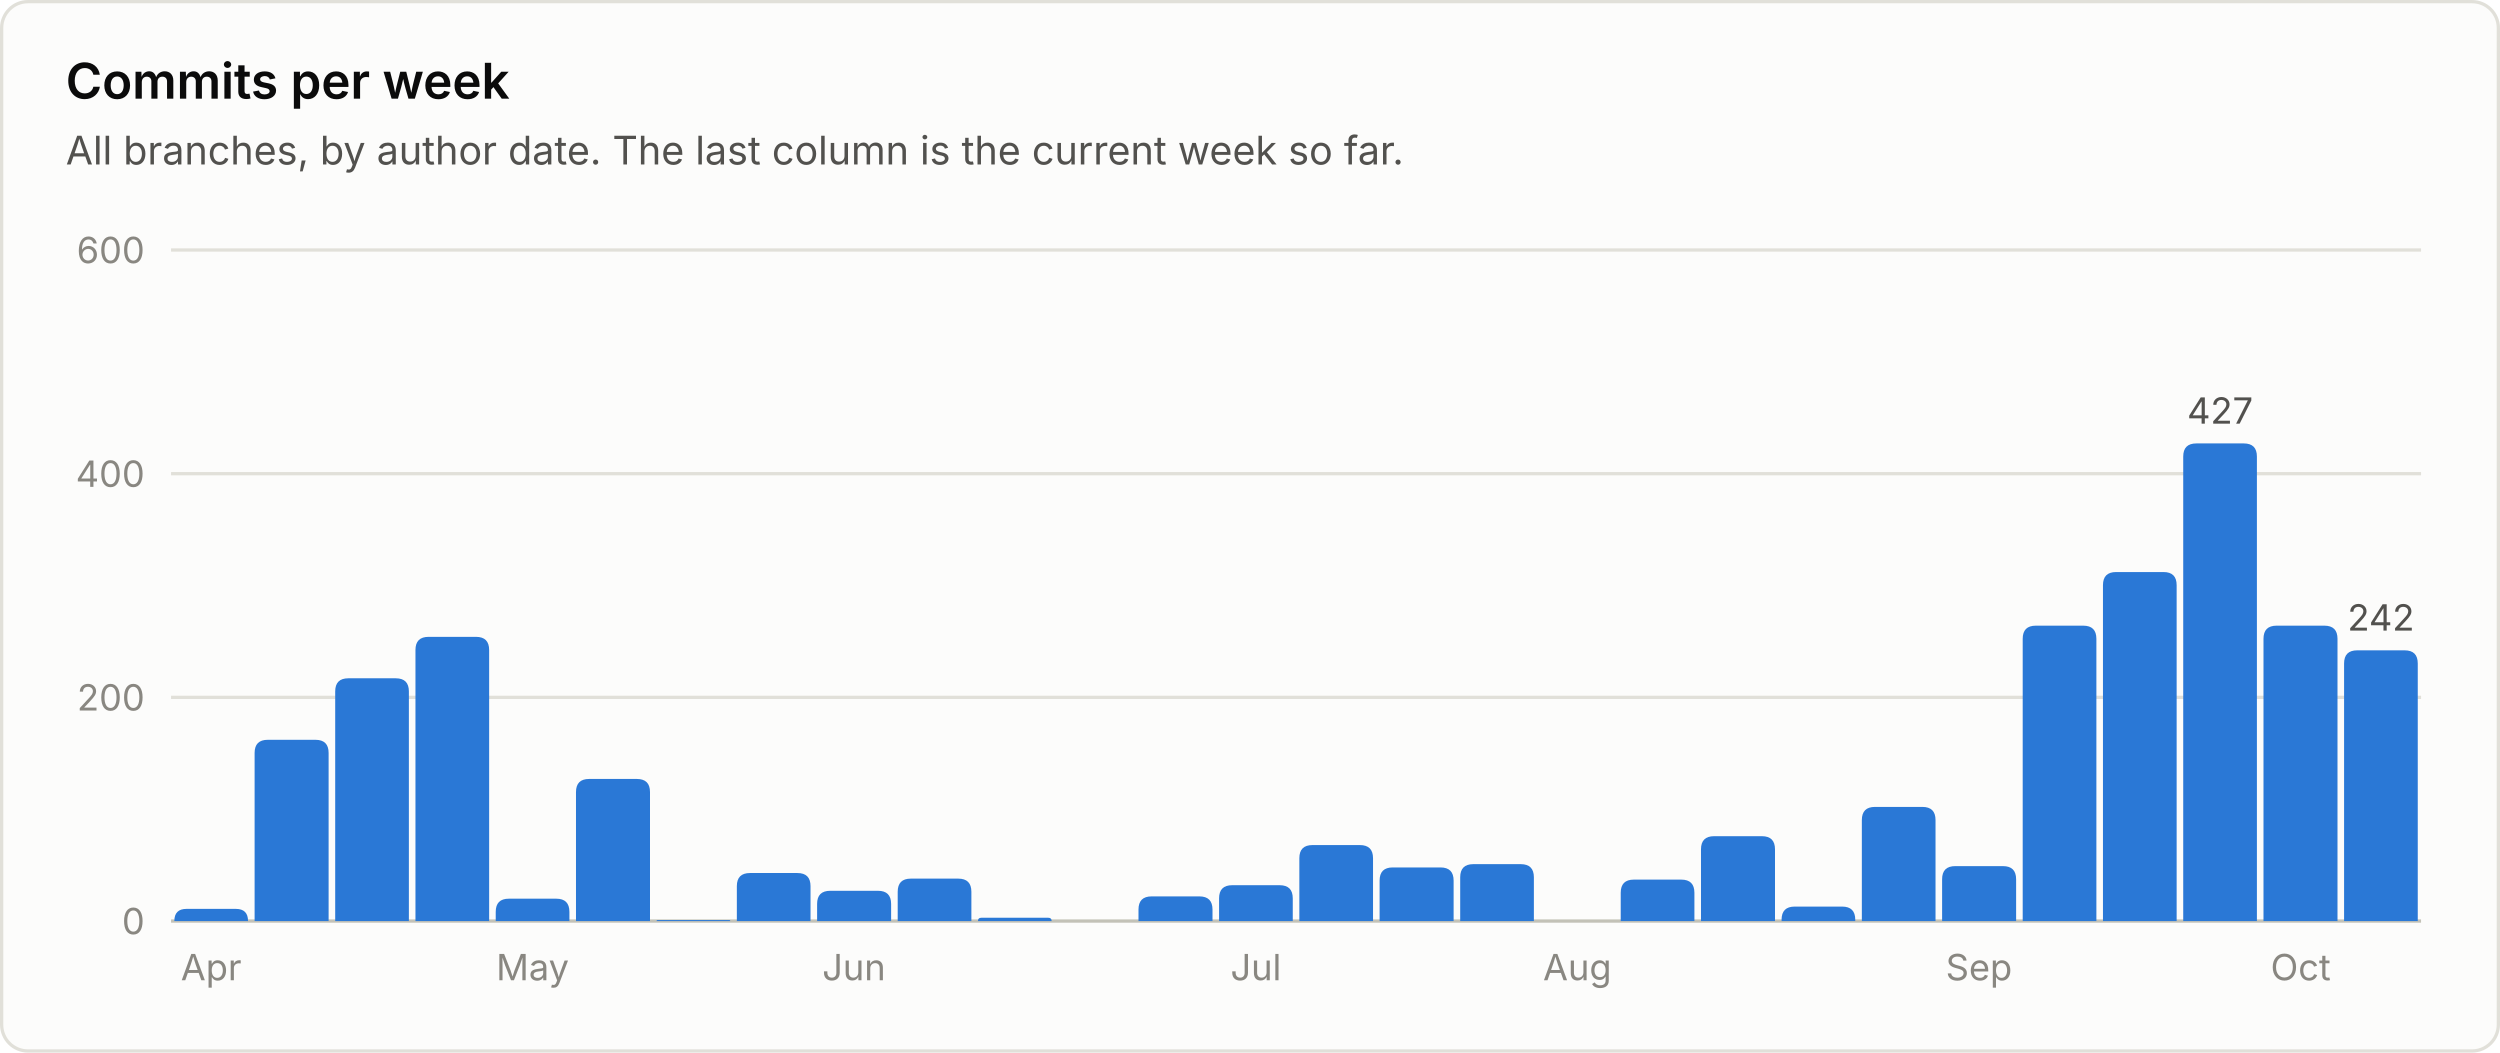
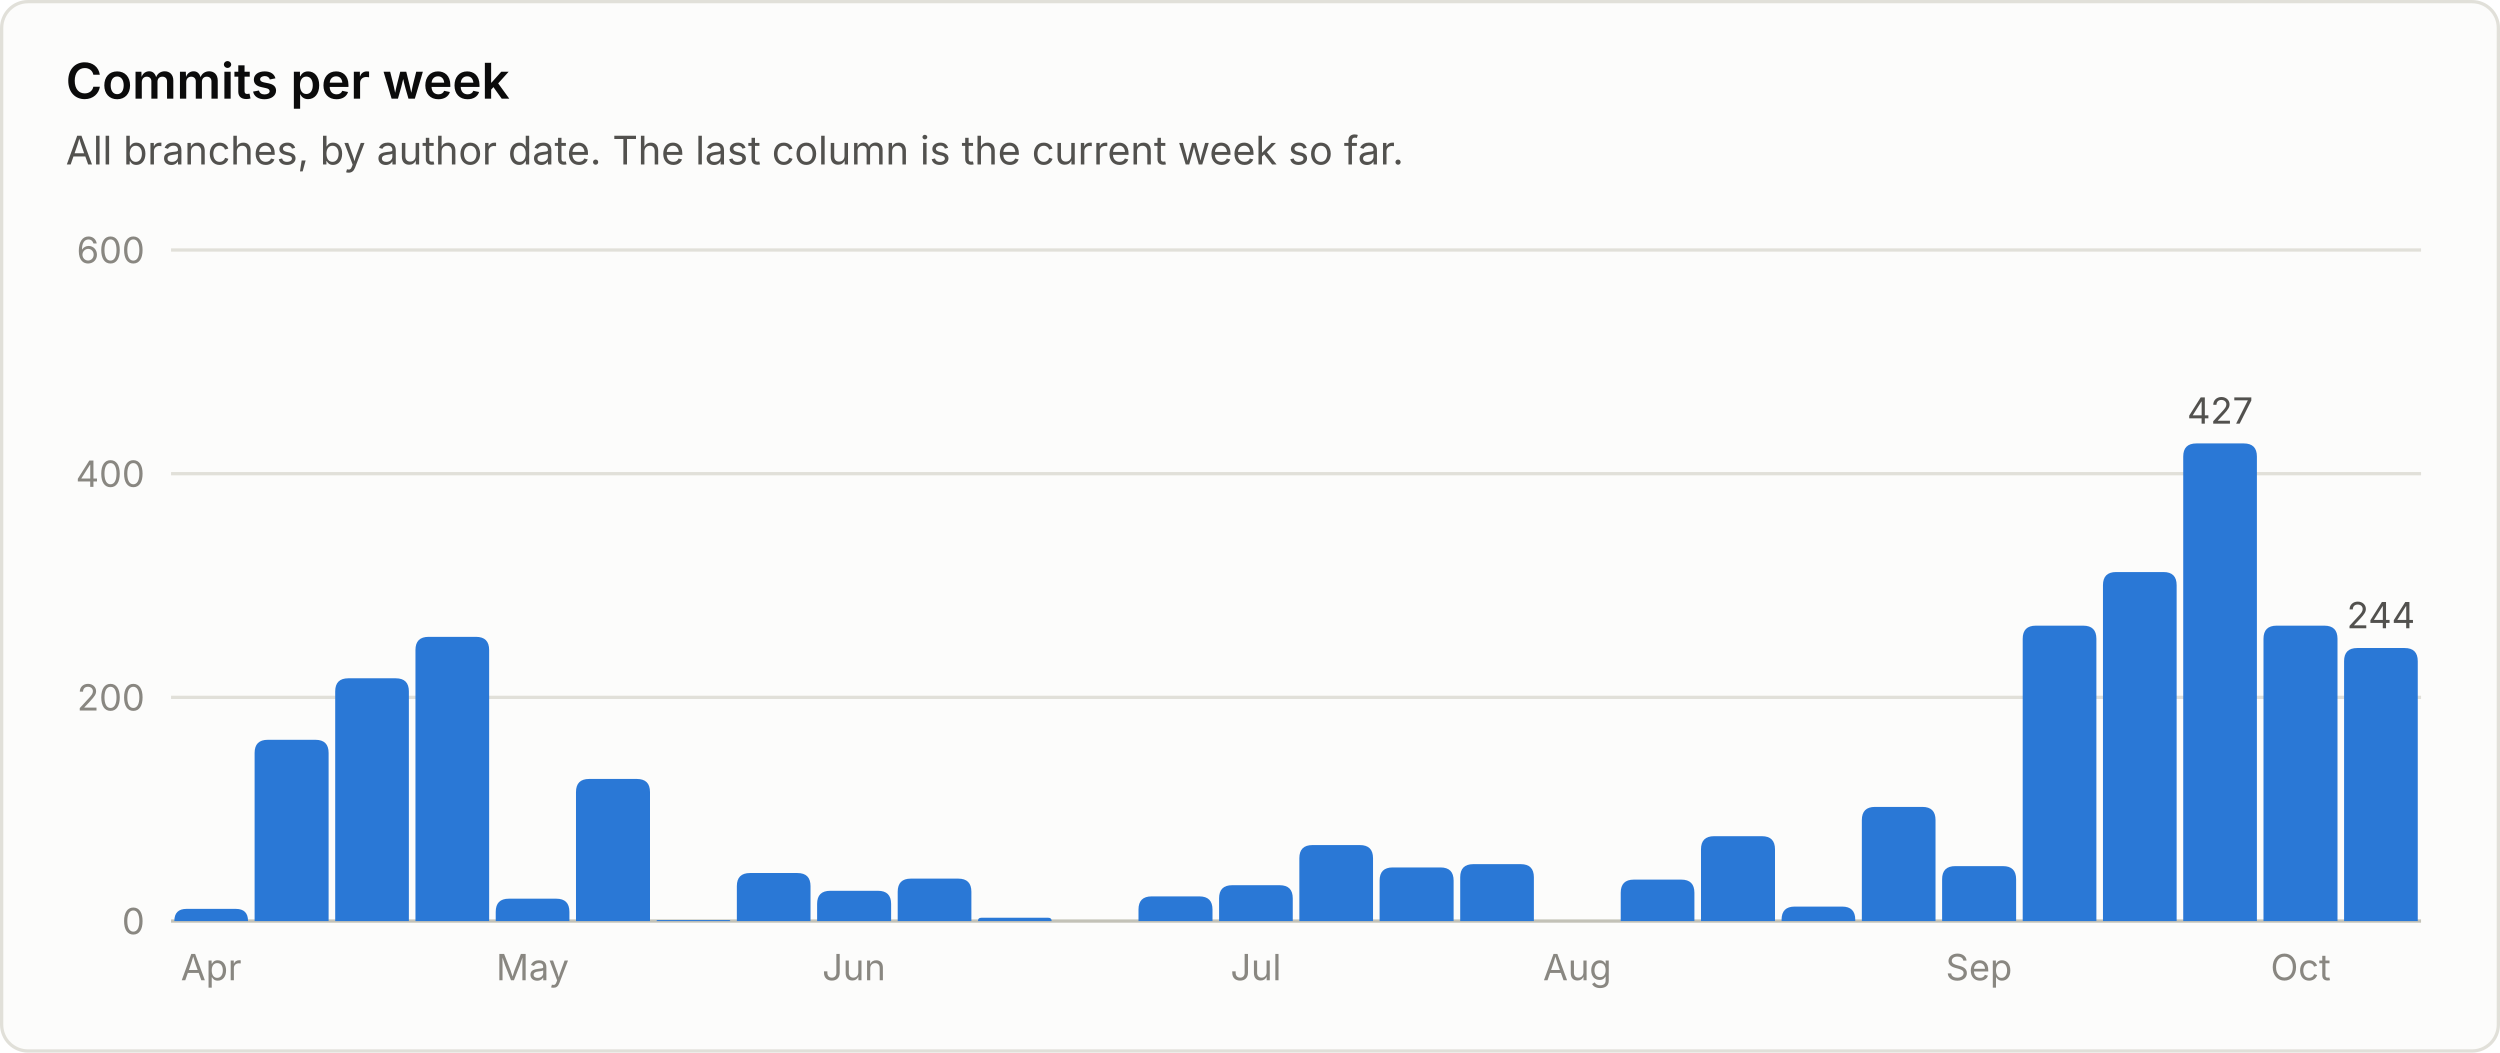
<svg xmlns="http://www.w3.org/2000/svg" viewBox="0 0 760 320" width="760" height="320" role="img" font-family="system-ui, -apple-system, 'Segoe UI', sans-serif">
  <rect x="0.5" y="0.5" width="759" height="319" rx="8" fill="#fcfcfb" stroke="#e1e0d9" />
  <text x="20.0" y="30.0" fill="#0b0b0b" font-size="15" font-weight="600" text-anchor="start">Commits per week</text>
  <text x="20.0" y="50.0" fill="#52514e" font-size="12" font-weight="400" text-anchor="start">All branches, by author date. The last column is the current week so far.</text>
  <line x1="52" y1="280.0" x2="736" y2="280.0" stroke="#c3c2b7" stroke-width="1" />
  <text x="44.0" y="284.0" fill="#898781" font-size="11" font-weight="400" text-anchor="end">0</text>
  <line x1="52" y1="212.0" x2="736" y2="212.0" stroke="#e1e0d9" stroke-width="1" />
  <text x="44.0" y="216.0" fill="#898781" font-size="11" font-weight="400" text-anchor="end">200</text>
  <line x1="52" y1="144.0" x2="736" y2="144.0" stroke="#e1e0d9" stroke-width="1" />
  <text x="44.0" y="148.0" fill="#898781" font-size="11" font-weight="400" text-anchor="end">400</text>
  <line x1="52" y1="76.0" x2="736" y2="76.0" stroke="#e1e0d9" stroke-width="1" />
  <text x="44.0" y="80.0" fill="#898781" font-size="11" font-weight="400" text-anchor="end">600</text>
  <path d="M53.0 280.0 V280.0 Q53.0 276.3 56.7 276.3 H71.7 Q75.4 276.3 75.4 280.0 V280.0 Z" fill="#2a78d6" />
  <text x="64.2" y="298.0" fill="#898781" font-size="11" font-weight="400" text-anchor="middle">Apr</text>
  <path d="M77.4 280.0 V228.9 Q77.4 224.9 81.4 224.9 H95.9 Q99.9 224.9 99.9 228.9 V280.0 Z" fill="#2a78d6" />
  <path d="M101.9 280.0 V210.2 Q101.9 206.2 105.9 206.2 H120.3 Q124.3 206.2 124.3 210.2 V280.0 Z" fill="#2a78d6" />
  <path d="M126.3 280.0 V197.6 Q126.3 193.6 130.3 193.6 H144.7 Q148.7 193.6 148.7 197.6 V280.0 Z" fill="#2a78d6" />
  <path d="M150.7 280.0 V277.2 Q150.7 273.2 154.7 273.2 H169.1 Q173.1 273.2 173.1 277.2 V280.0 Z" fill="#2a78d6" />
  <text x="161.9" y="298.0" fill="#898781" font-size="11" font-weight="400" text-anchor="middle">May</text>
  <path d="M175.1 280.0 V240.8 Q175.1 236.8 179.1 236.8 H193.6 Q197.6 236.8 197.6 240.8 V280.0 Z" fill="#2a78d6" />
  <path d="M199.6 280.0 V280.0 Q199.6 279.7 199.9 279.7 H221.7 Q222.0 279.7 222.0 280.0 V280.0 Z" fill="#2a78d6" />
  <path d="M224.0 280.0 V269.4 Q224.0 265.4 228.0 265.4 H242.4 Q246.4 265.4 246.4 269.4 V280.0 Z" fill="#2a78d6" />
  <path d="M248.4 280.0 V274.8 Q248.4 270.8 252.4 270.8 H266.9 Q270.9 270.8 270.9 274.8 V280.0 Z" fill="#2a78d6" />
  <text x="259.6" y="298.0" fill="#898781" font-size="11" font-weight="400" text-anchor="middle">Jun</text>
  <path d="M272.9 280.0 V271.1 Q272.9 267.1 276.9 267.1 H291.3 Q295.3 267.1 295.3 271.1 V280.0 Z" fill="#2a78d6" />
  <path d="M297.3 280.0 V280.0 Q297.3 279.0 298.3 279.0 H318.7 Q319.7 279.0 319.7 280.0 V280.0 Z" fill="#2a78d6" />
  <path d="M346.1 280.0 V276.5 Q346.1 272.5 350.1 272.5 H364.6 Q368.6 272.5 368.6 276.5 V280.0 Z" fill="#2a78d6" />
  <path d="M370.6 280.0 V273.1 Q370.6 269.1 374.6 269.1 H389.0 Q393.0 269.1 393.0 273.1 V280.0 Z" fill="#2a78d6" />
  <text x="381.8" y="298.0" fill="#898781" font-size="11" font-weight="400" text-anchor="middle">Jul</text>
  <path d="M395.0 280.0 V260.9 Q395.0 256.9 399.0 256.9 H413.4 Q417.4 256.9 417.4 260.9 V280.0 Z" fill="#2a78d6" />
  <path d="M419.4 280.0 V267.7 Q419.4 263.7 423.4 263.7 H437.9 Q441.9 263.7 441.9 267.7 V280.0 Z" fill="#2a78d6" />
  <path d="M443.9 280.0 V266.7 Q443.9 262.7 447.9 262.7 H462.3 Q466.3 262.7 466.3 266.7 V280.0 Z" fill="#2a78d6" />
  <text x="479.5" y="298.0" fill="#898781" font-size="11" font-weight="400" text-anchor="middle">Aug</text>
  <path d="M492.7 280.0 V271.4 Q492.7 267.4 496.7 267.4 H511.1 Q515.1 267.4 515.1 271.4 V280.0 Z" fill="#2a78d6" />
  <path d="M517.1 280.0 V258.2 Q517.1 254.2 521.1 254.2 H535.6 Q539.6 254.2 539.6 258.2 V280.0 Z" fill="#2a78d6" />
  <path d="M541.6 280.0 V279.6 Q541.6 275.6 545.6 275.6 H560.0 Q564.0 275.6 564.0 279.6 V280.0 Z" fill="#2a78d6" />
  <path d="M566.0 280.0 V249.3 Q566.0 245.3 570.0 245.3 H584.4 Q588.4 245.3 588.4 249.3 V280.0 Z" fill="#2a78d6" />
  <path d="M590.4 280.0 V267.3 Q590.4 263.3 594.4 263.3 H608.9 Q612.9 263.3 612.9 267.3 V280.0 Z" fill="#2a78d6" />
  <text x="601.6" y="298.0" fill="#898781" font-size="11" font-weight="400" text-anchor="middle">Sep</text>
  <path d="M614.9 280.0 V194.2 Q614.9 190.2 618.9 190.2 H633.3 Q637.3 190.2 637.3 194.2 V280.0 Z" fill="#2a78d6" />
  <path d="M639.3 280.0 V177.9 Q639.3 173.9 643.3 173.9 H657.7 Q661.7 173.9 661.7 177.9 V280.0 Z" fill="#2a78d6" />
  <path d="M663.7 280.0 V138.8 Q663.7 134.8 667.7 134.8 H682.1 Q686.1 134.8 686.1 138.8 V280.0 Z" fill="#2a78d6" />
  <text x="674.9" y="128.8" fill="#52514e" font-size="11" font-weight="400" text-anchor="middle">427</text>
  <path d="M688.1 280.0 V194.2 Q688.1 190.2 692.1 190.2 H706.6 Q710.6 190.2 710.6 194.2 V280.0 Z" fill="#2a78d6" />
  <text x="699.4" y="298.0" fill="#898781" font-size="11" font-weight="400" text-anchor="middle">Oct</text>
-   <path d="M712.6 280.0 V201.7 Q712.6 197.7 716.6 197.7 H731.0 Q735.0 197.7 735.0 201.7 V280.0 Z" fill="#2a78d6" />
-   <text x="723.8" y="191.7" fill="#52514e" font-size="11" font-weight="400" text-anchor="middle">242</text>
+   <path d="M712.6 280.0 V201.0 Q712.6 197.0 716.6 197.0 H731.0 Q735.0 197.0 735.0 201.0 V280.0 Z" fill="#2a78d6" />
+   <text x="723.8" y="191.0" fill="#52514e" font-size="11" font-weight="400" text-anchor="middle">244</text>
</svg>
